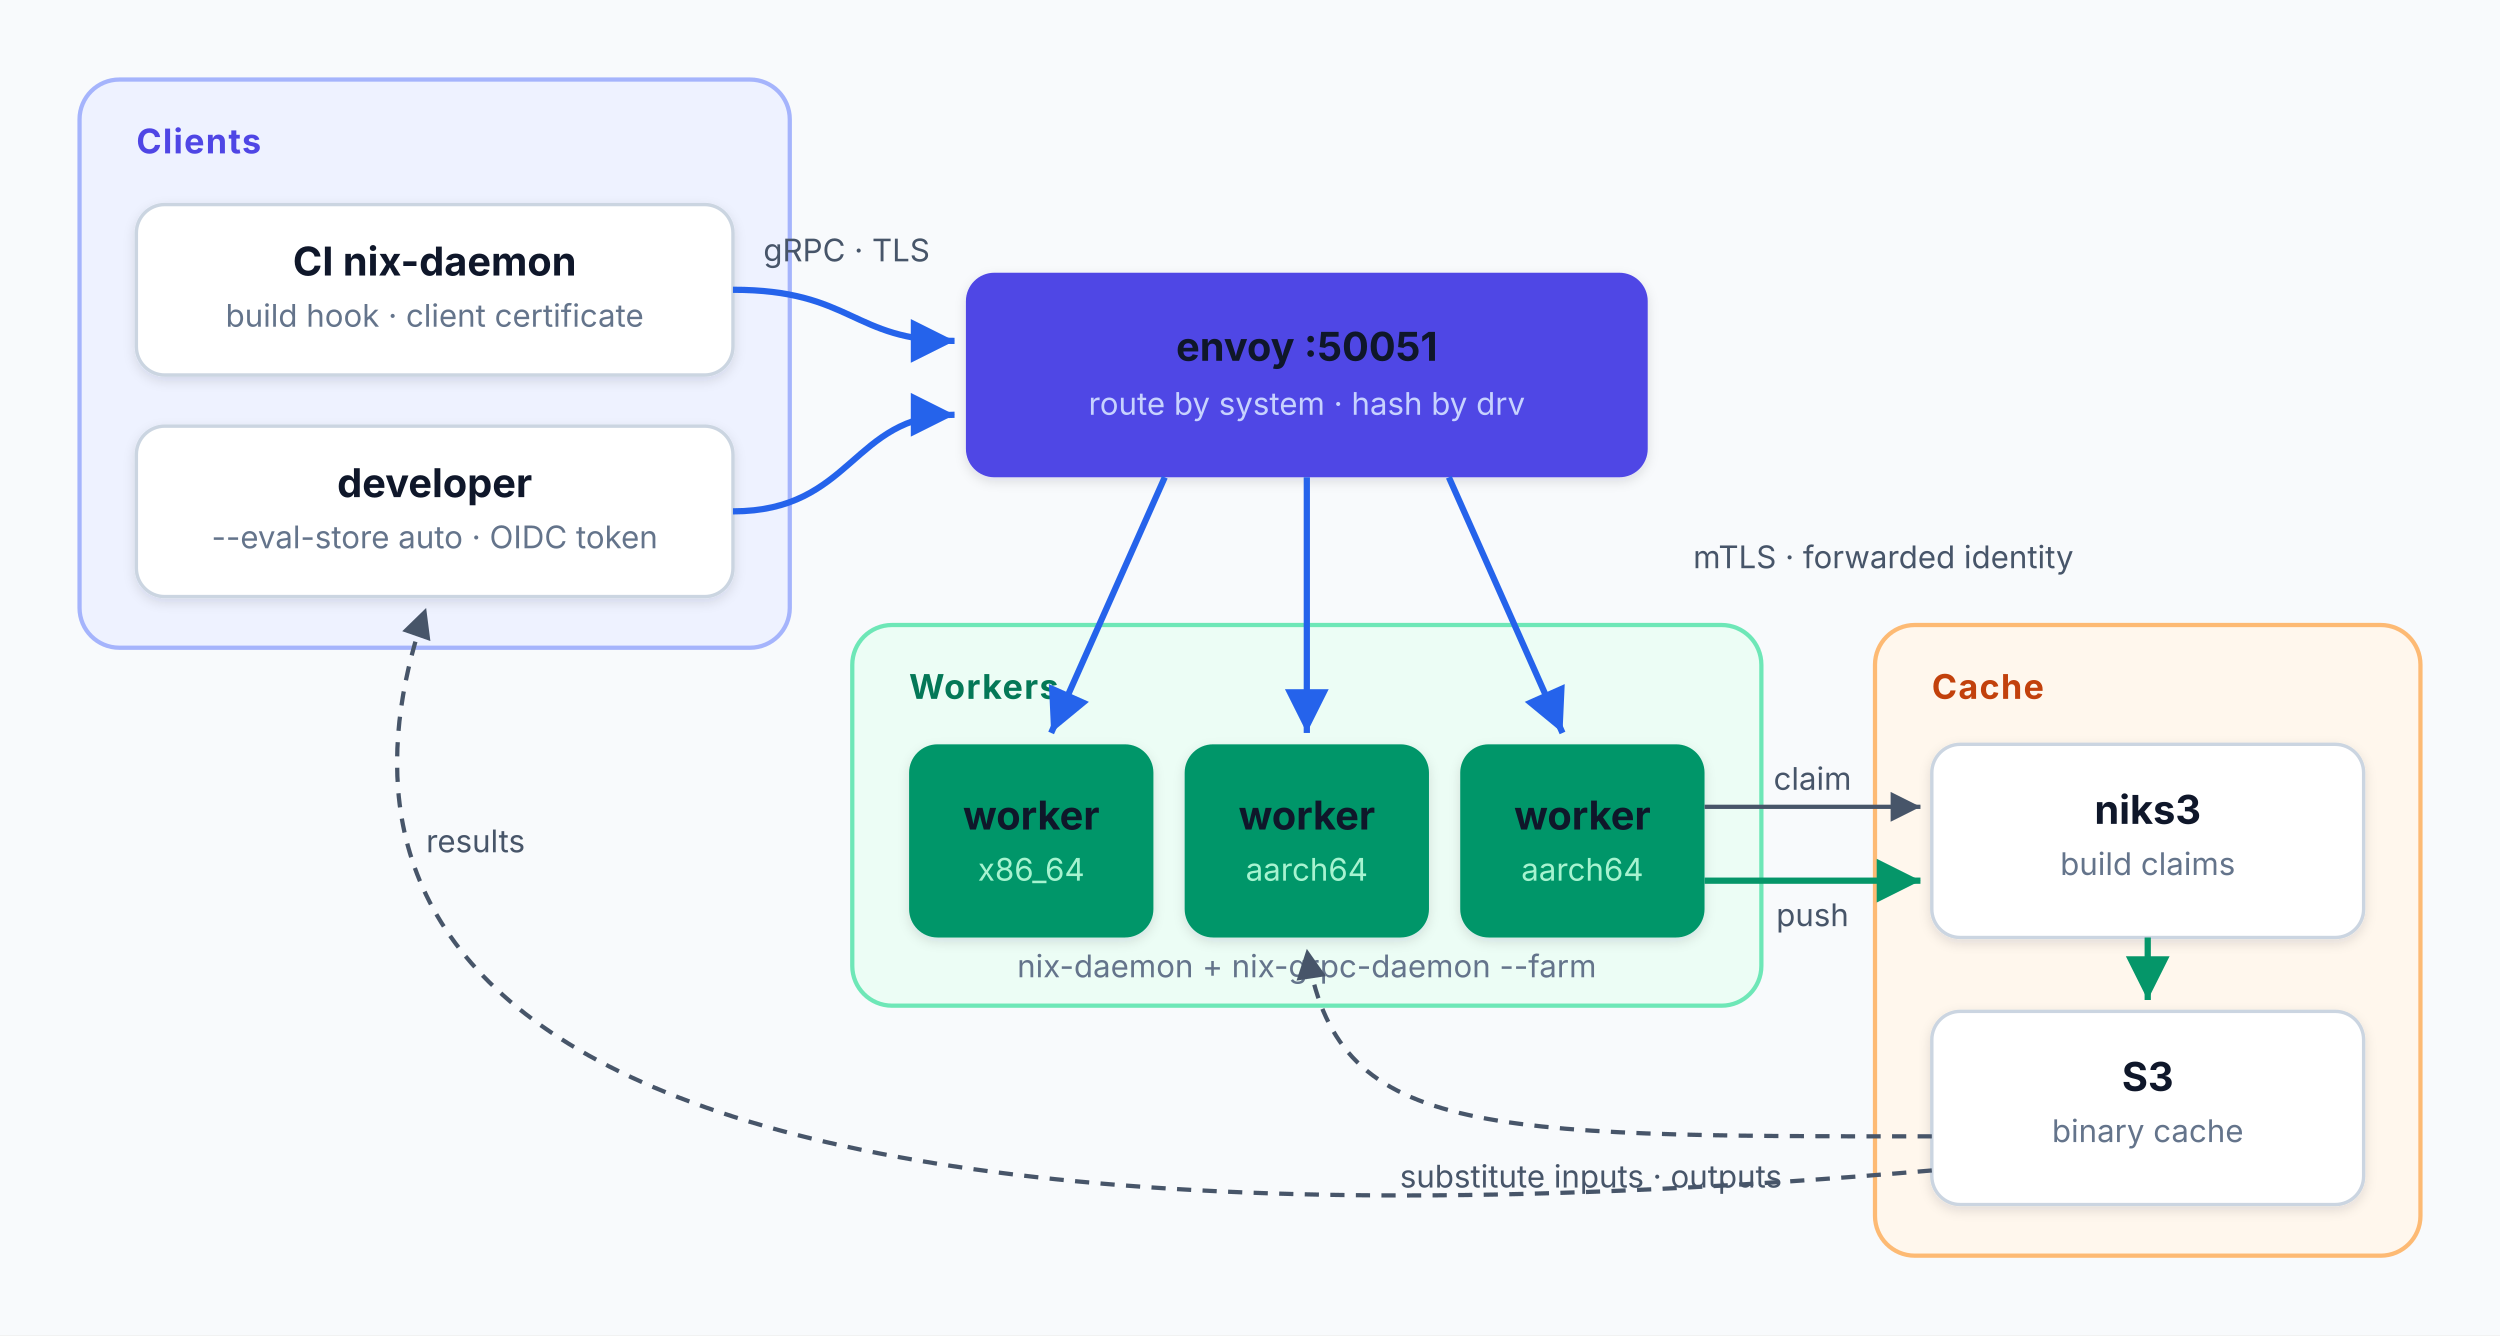
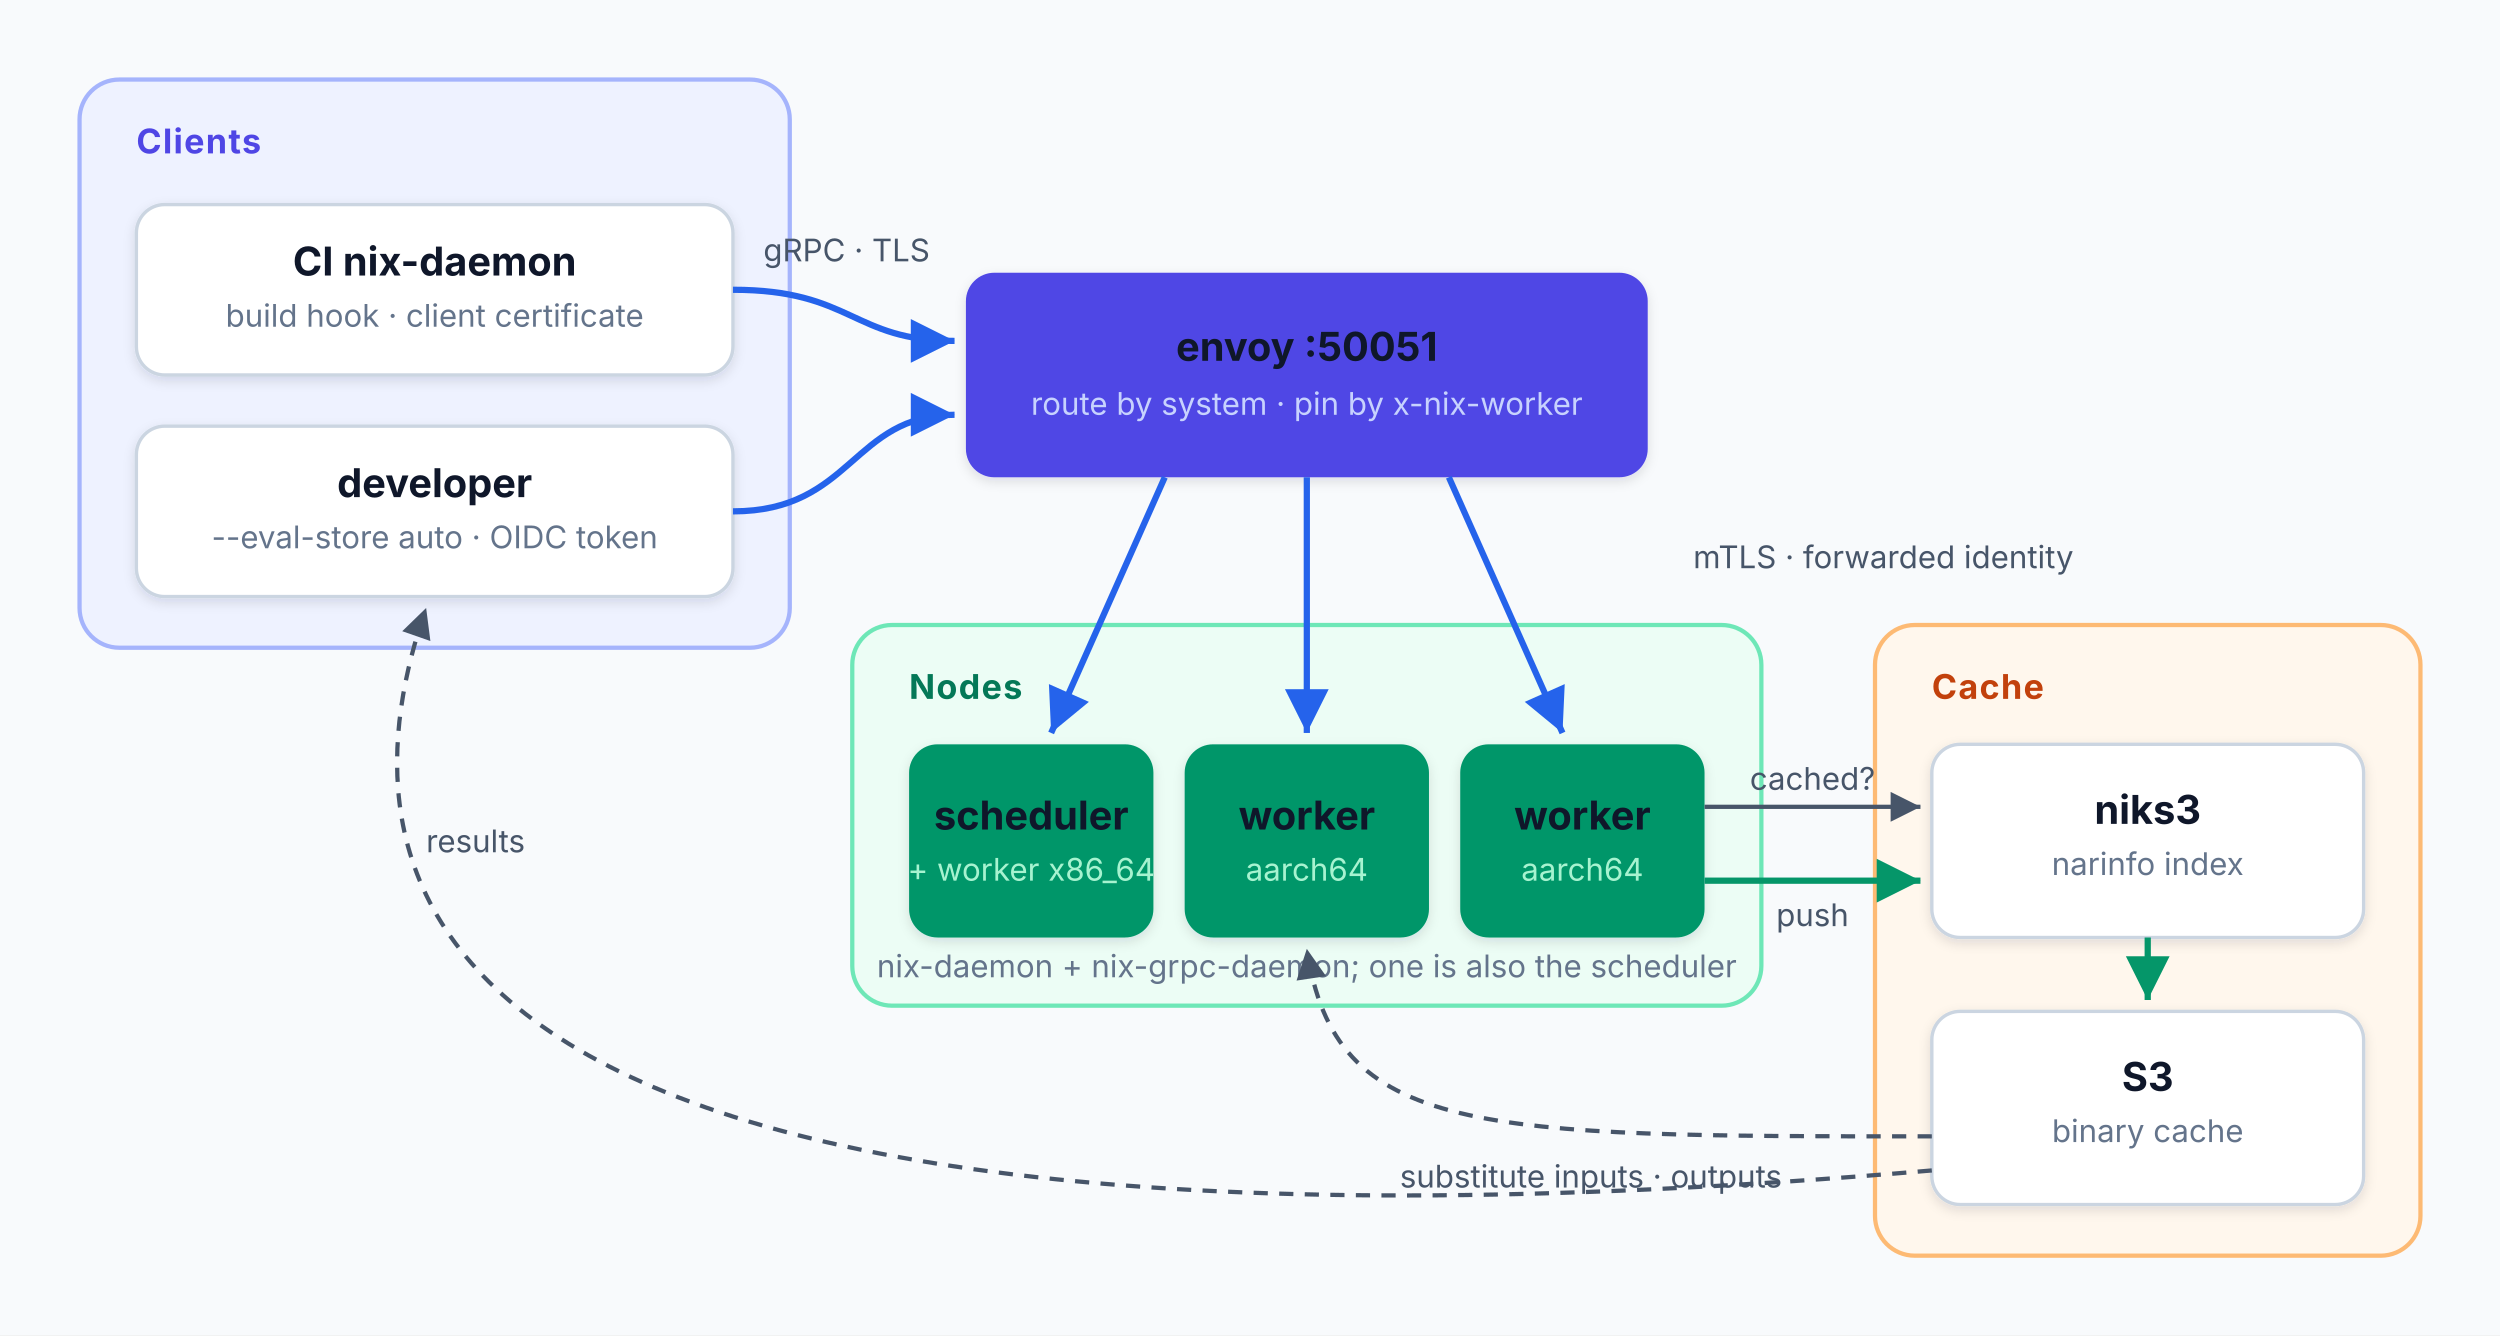
<svg xmlns="http://www.w3.org/2000/svg" width="880" height="470" viewBox="0 0 880 470" font-family="Inter, -apple-system, Segoe UI, Helvetica, Arial, sans-serif">
  <defs>
    <marker id="a" markerWidth="9" markerHeight="9" refX="7" refY="3.5" orient="auto">
      <path d="M0,0 L7,3.5 L0,7 Z" fill="#475569" />
    </marker>
    <marker id="ab" markerWidth="9" markerHeight="9" refX="7" refY="3.5" orient="auto">
      <path d="M0,0 L7,3.5 L0,7 Z" fill="#2563eb" />
    </marker>
    <marker id="ag" markerWidth="9" markerHeight="9" refX="7" refY="3.5" orient="auto">
      <path d="M0,0 L7,3.5 L0,7 Z" fill="#059669" />
    </marker>
    <filter id="sh" x="-10%" y="-10%" width="120%" height="130%">
      <feDropShadow dx="0" dy="1.5" stdDeviation="2" flood-color="#0f172a" flood-opacity="0.12" />
    </filter>
    <style>
      .box   { fill: #fff; stroke: #cbd5e1; stroke-width: 1.2; filter: url(#sh); }
      .title { font-size: 14px; font-weight: 700; fill: #0f172a; }
      .sub   { font-size: 11px; fill: #64748b; }
      .zone  { font-size: 12px; font-weight: 700; letter-spacing: .04em; text-transform: uppercase; }
      .lbl   { font-size: 11px; fill: #475569; }
      .edge  { stroke: #475569; stroke-width: 1.5; fill: none; }
    </style>
  </defs>
  <rect width="880" height="470" fill="#f8fafc" />
  <rect x="28" y="28" width="250" height="200" rx="14" fill="#eef2ff" stroke="#a5b4fc" stroke-width="1.5" />
  <text x="48" y="54" class="zone" fill="#4f46e5">Clients</text>
  <rect x="48" y="72" width="210" height="60" rx="10" class="box" />
  <text x="153" y="97" text-anchor="middle" class="title">CI nix-daemon</text>
  <text x="153" y="115" text-anchor="middle" class="sub">build hook · client certificate</text>
  <rect x="48" y="150" width="210" height="60" rx="10" class="box" />
  <text x="153" y="175" text-anchor="middle" class="title">developer</text>
  <text x="153" y="193" text-anchor="middle" class="sub">--eval-store auto · OIDC token</text>
  <rect x="340" y="96" width="240" height="72" rx="10" fill="#4f46e5" filter="url(#sh)" />
  <text x="460" y="127" text-anchor="middle" class="title" fill="#fff">envoy :50051</text>
-   <text x="460" y="146" text-anchor="middle" font-size="11" fill="#c7d2fe">route by system · hash by drv</text>
+   <text x="460" y="146" text-anchor="middle" font-size="11" fill="#c7d2fe">route by system · pin by x-nix-worker</text>
  <path d="M258 102 C300 102 300 120 336 120" stroke="#2563eb" stroke-width="2.2" fill="none" marker-end="url(#ab)" />
  <path d="M258 180 C300 180 300 146 336 146" stroke="#2563eb" stroke-width="2.2" fill="none" marker-end="url(#ab)" />
  <text x="298" y="92" text-anchor="middle" class="lbl" fill="#1d4ed8">gRPC · TLS</text>
  <rect x="300" y="220" width="320" height="134" rx="14" fill="#ecfdf5" stroke="#6ee7b7" stroke-width="1.5" />
-   <text x="320" y="246" class="zone" fill="#047857">Workers</text>
-   <text x="460" y="344" text-anchor="middle" class="sub">nix-daemon + nix-grpc-daemon --farm</text>
+   <text x="320" y="246" class="zone" fill="#047857">Nodes</text>
+   <text x="460" y="344" text-anchor="middle" class="sub">nix-daemon + nix-grpc-daemon; one is also the scheduler</text>
  <rect x="320" y="262" width="86" height="68" rx="10" fill="#059669" filter="url(#sh)" />
-   <text x="363" y="292" text-anchor="middle" class="title" fill="#fff">worker</text>
-   <text x="363" y="310" text-anchor="middle" font-size="11" fill="#a7f3d0">x86_64</text>
+   <text x="363" y="292" text-anchor="middle" class="title" fill="#fff">scheduler</text>
+   <text x="363" y="310" text-anchor="middle" font-size="11" fill="#a7f3d0">+ worker x86_64</text>
  <rect x="417" y="262" width="86" height="68" rx="10" fill="#059669" filter="url(#sh)" />
  <text x="460" y="292" text-anchor="middle" class="title" fill="#fff">worker</text>
  <text x="460" y="310" text-anchor="middle" font-size="11" fill="#a7f3d0">aarch64</text>
  <rect x="514" y="262" width="86" height="68" rx="10" fill="#059669" filter="url(#sh)" />
  <text x="557" y="292" text-anchor="middle" class="title" fill="#fff">worker</text>
  <text x="557" y="310" text-anchor="middle" font-size="11" fill="#a7f3d0">aarch64</text>
  <path d="M410 168 L370 258" stroke="#2563eb" stroke-width="2.2" fill="none" marker-end="url(#ab)" />
  <path d="M460 168 L460 258" stroke="#2563eb" stroke-width="2.2" fill="none" marker-end="url(#ab)" />
  <path d="M510 168 L550 258" stroke="#2563eb" stroke-width="2.2" fill="none" marker-end="url(#ab)" />
  <text x="596" y="200" class="lbl" fill="#1d4ed8">mTLS · forwarded identity</text>
  <rect x="660" y="220" width="192" height="222" rx="14" fill="#fff7ed" stroke="#fdba74" stroke-width="1.5" />
  <text x="680" y="246" class="zone" fill="#c2410c">Cache</text>
  <rect x="680" y="262" width="152" height="68" rx="10" class="box" />
  <text x="756" y="290" text-anchor="middle" class="title">niks3</text>
-   <text x="756" y="308" text-anchor="middle" class="sub">build claims</text>
+   <text x="756" y="308" text-anchor="middle" class="sub">narinfo index</text>
  <rect x="680" y="356" width="152" height="68" rx="10" class="box" />
  <text x="756" y="384" text-anchor="middle" class="title">S3</text>
  <text x="756" y="402" text-anchor="middle" class="sub">binary cache</text>
  <path d="M600 284 H676" class="edge" marker-end="url(#a)" />
-   <text x="638" y="278" text-anchor="middle" class="lbl">claim</text>
+   <text x="638" y="278" text-anchor="middle" class="lbl">cached?</text>
  <path d="M600 310 H676" stroke="#059669" stroke-width="2.2" fill="none" marker-end="url(#ag)" />
  <text x="638" y="326" text-anchor="middle" class="lbl" fill="#047857">push</text>
  <path d="M756 330 V352" stroke="#059669" stroke-width="2.2" fill="none" marker-end="url(#ag)" />
  <path d="M680 400 C520 400 470 400 460 334" class="edge" stroke-dasharray="5 4" marker-end="url(#a)" />
  <text x="560" y="418" text-anchor="middle" class="lbl">substitute inputs · outputs</text>
  <path d="M680 412 C120 460 120 300 150 214" class="edge" stroke-dasharray="5 4" marker-end="url(#a)" />
  <text x="150" y="300" class="lbl">results</text>
</svg>
